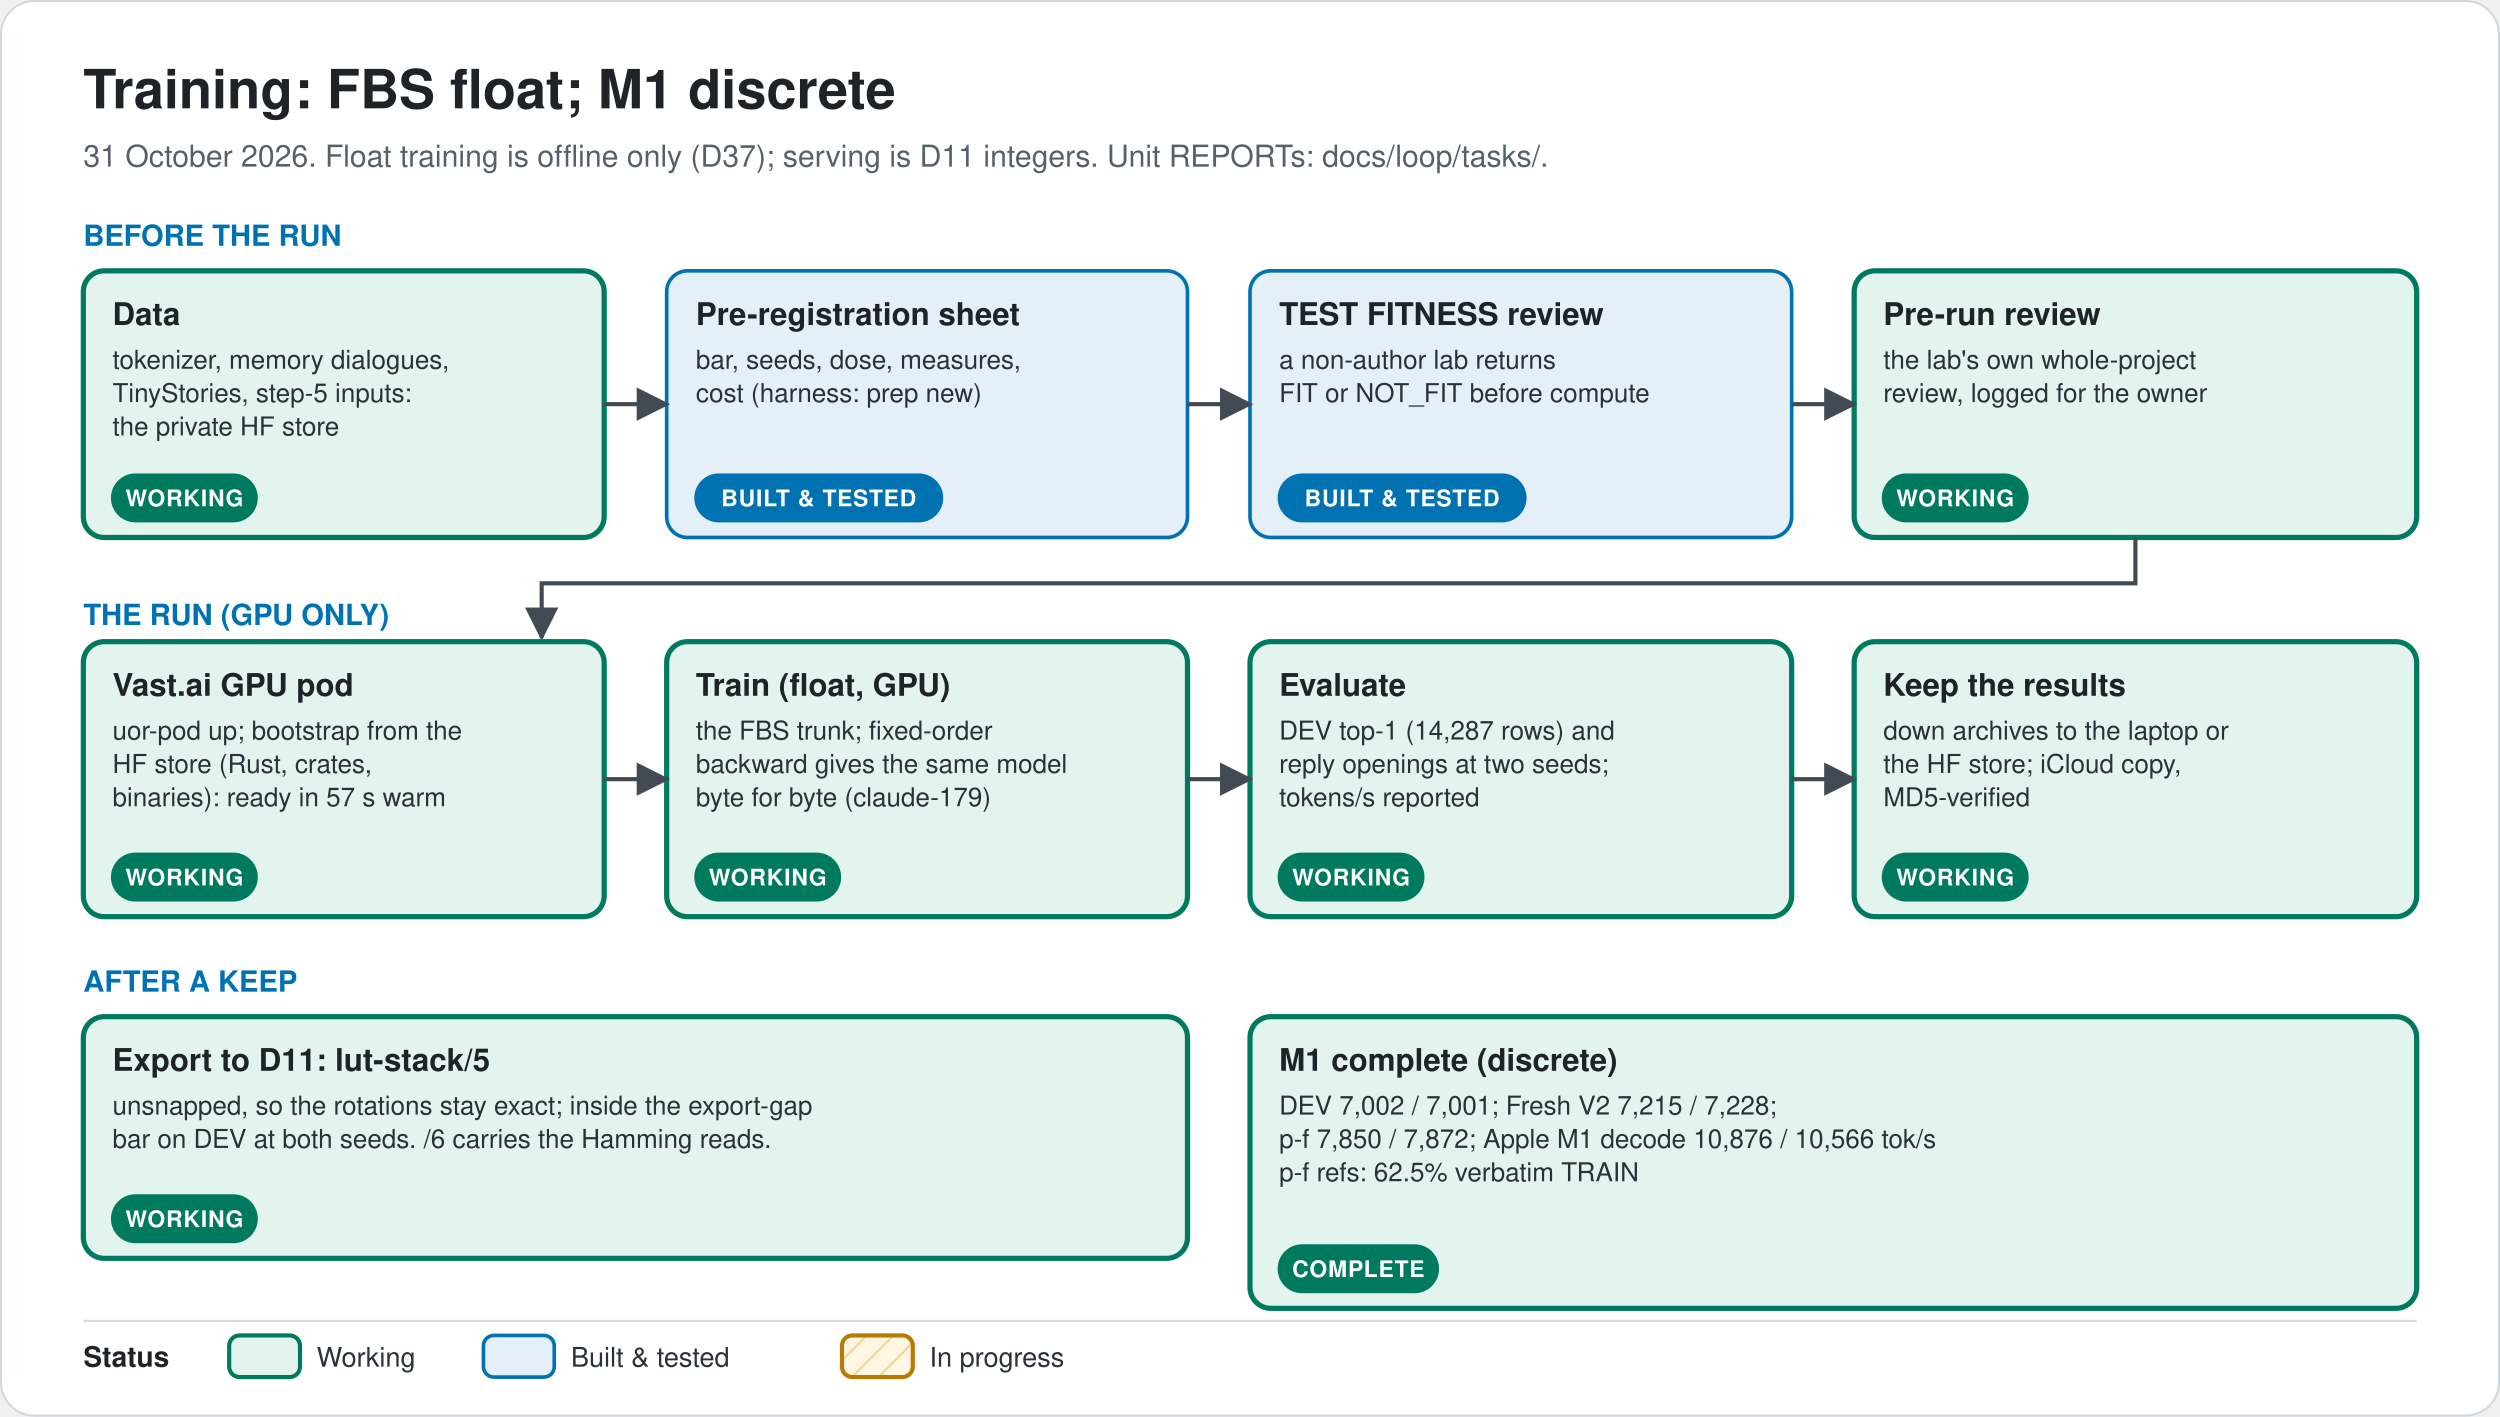
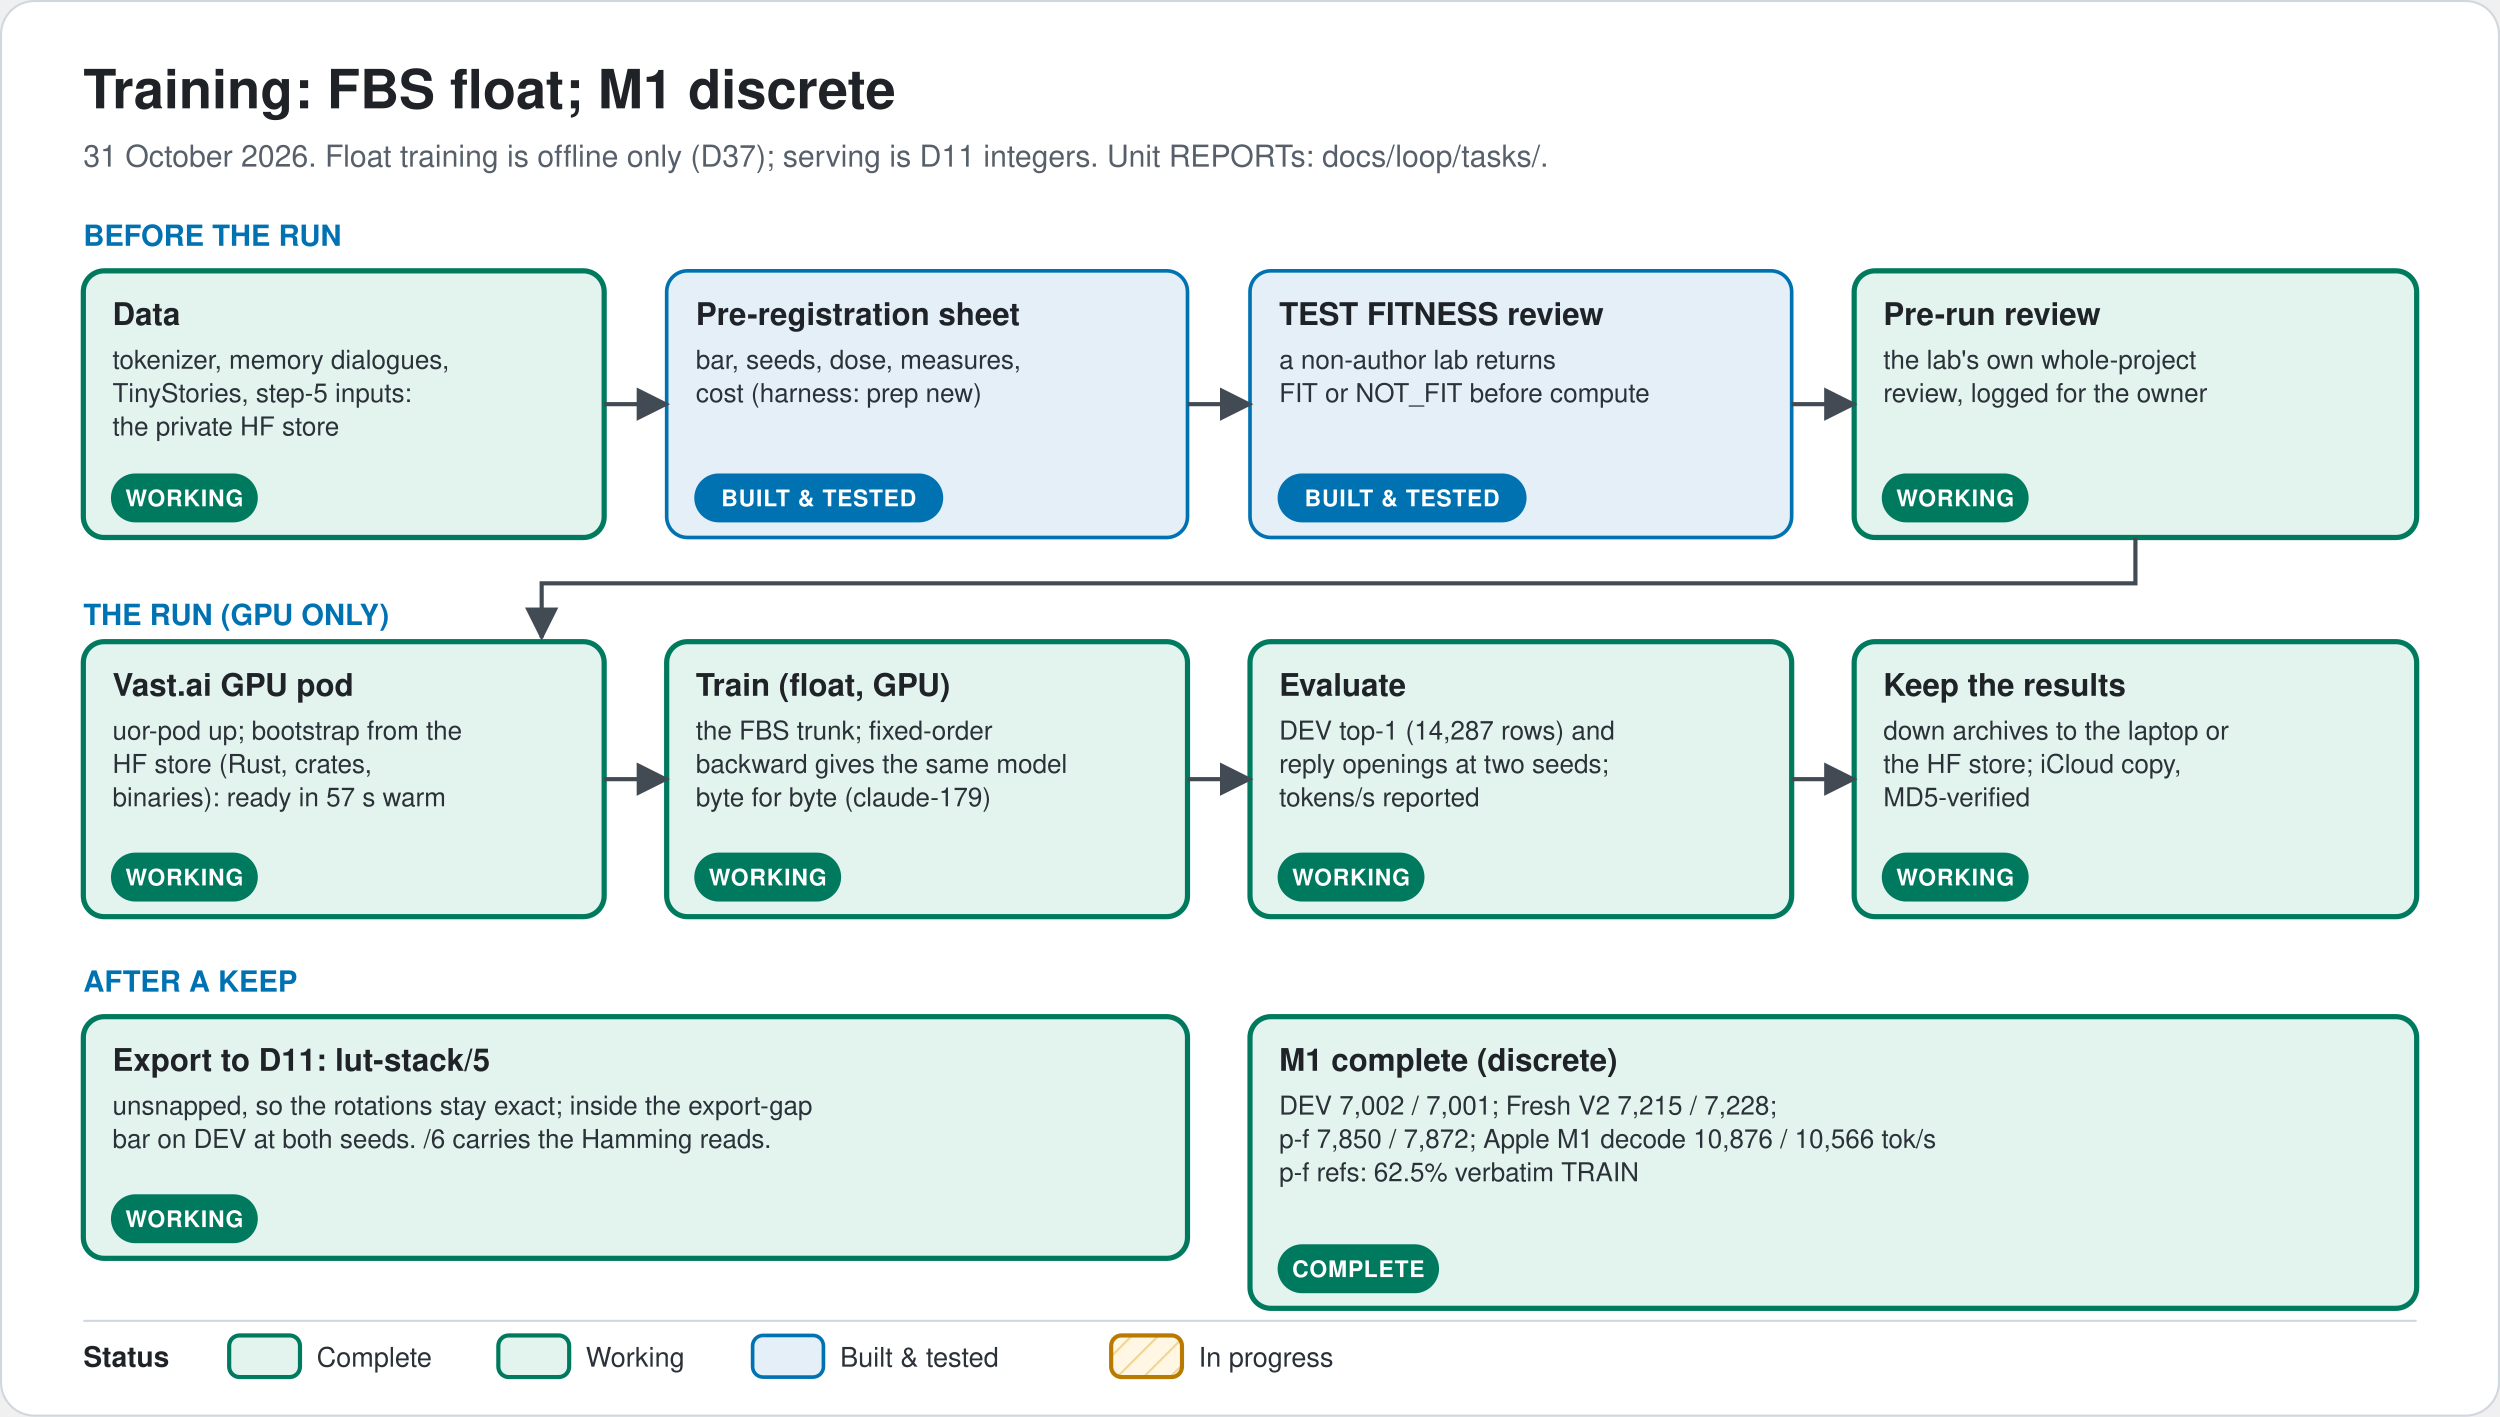
<svg xmlns="http://www.w3.org/2000/svg" viewBox="0 0 1200 680" width="1200" height="680" role="img" aria-labelledby="t d" font-family="-apple-system, BlinkMacSystemFont, 'Segoe UI', Helvetica, Arial, sans-serif">
  <defs>
    <marker id="ah" viewBox="0 0 10 10" refX="9" refY="5" markerWidth="8" markerHeight="8" orient="auto-start-reverse">
      <path d="M0,0 L10,5 L0,10 z" fill="#424A53" />
    </marker>
    <pattern id="hP" width="9" height="9" patternUnits="userSpaceOnUse" patternTransform="rotate(45)">
      <rect width="9" height="9" fill="#FFF7E3" />
      <line x1="0" y1="0" x2="0" y2="9" stroke="#F1D79A" stroke-width="2.2" />
    </pattern>
    <pattern id="hF" width="8" height="8" patternUnits="userSpaceOnUse">
      <rect width="8" height="8" fill="#F0F2F4" />
      <path d="M0,0 L8,8 M8,0 L0,8" stroke="#D3D8DD" stroke-width="1" />
    </pattern>
  </defs>
  <rect x="0.5" y="0.5" width="1199" height="679" rx="16" fill="#FFFFFF" stroke="#D0D7DE" stroke-width="1" />
  <text x="40" y="52" font-size="26" font-weight="700" fill="#1F2328" text-anchor="start">Training: FBS float; M1 discrete</text>
  <text x="40" y="80" font-size="14.5" font-weight="400" fill="#57606A" text-anchor="start">31 October 2026. Float training is offline only (D37); serving is D11 integers. Unit REPORTs: docs/loop/tasks/.</text>
  <text x="40" y="118" font-size="14" font-weight="700" fill="#0072B2" text-anchor="start">BEFORE THE RUN</text>
  <rect x="40" y="130" width="250" height="128" rx="10" fill="#E3F4EE" stroke="#007A5E" stroke-width="2.5" />
  <text x="54" y="156" font-size="15" font-weight="700" fill="#1F2328" text-anchor="start">Data</text>
  <text x="54" y="177" font-size="12.5" font-weight="400" fill="#2B3138" text-anchor="start">tokenizer, memory dialogues,</text>
  <text x="54" y="193" font-size="12.5" font-weight="400" fill="#2B3138" text-anchor="start">TinyStories, step-5 inputs:</text>
  <text x="54" y="209" font-size="12.5" font-weight="400" fill="#2B3138" text-anchor="start">the private HF store</text>
  <rect x="54" y="228" width="69" height="22" rx="11" fill="#007A5E" stroke="#007A5E" stroke-width="1.5" />
  <text x="88.5" y="243" font-size="11" font-weight="700" fill="#FFFFFF" text-anchor="middle" letter-spacing="0.4">WORKING</text>
  <rect x="320" y="130" width="250" height="128" rx="10" fill="#E4EFF8" stroke="#0072B2" stroke-width="1.75" />
  <text x="334" y="156" font-size="15" font-weight="700" fill="#1F2328" text-anchor="start">Pre-registration sheet</text>
  <text x="334" y="177" font-size="12.5" font-weight="400" fill="#2B3138" text-anchor="start">bar, seeds, dose, measures,</text>
  <text x="334" y="193" font-size="12.5" font-weight="400" fill="#2B3138" text-anchor="start">cost (harness: prep new)</text>
  <rect x="334" y="228" width="118" height="22" rx="11" fill="#0072B2" stroke="#0072B2" stroke-width="1.5" />
  <text x="393" y="243" font-size="11" font-weight="700" fill="#FFFFFF" text-anchor="middle" letter-spacing="0.4">BUILT &amp; TESTED</text>
  <rect x="600" y="130" width="260" height="128" rx="10" fill="#E4EFF8" stroke="#0072B2" stroke-width="1.75" />
  <text x="614" y="156" font-size="15" font-weight="700" fill="#1F2328" text-anchor="start">TEST FITNESS review</text>
  <text x="614" y="177" font-size="12.5" font-weight="400" fill="#2B3138" text-anchor="start">a non-author lab returns</text>
  <text x="614" y="193" font-size="12.5" font-weight="400" fill="#2B3138" text-anchor="start">FIT or NOT_FIT before compute</text>
  <rect x="614" y="228" width="118" height="22" rx="11" fill="#0072B2" stroke="#0072B2" stroke-width="1.5" />
  <text x="673" y="243" font-size="11" font-weight="700" fill="#FFFFFF" text-anchor="middle" letter-spacing="0.4">BUILT &amp; TESTED</text>
  <rect x="890" y="130" width="270" height="128" rx="10" fill="#E3F4EE" stroke="#007A5E" stroke-width="2.5" />
  <text x="904" y="156" font-size="15" font-weight="700" fill="#1F2328" text-anchor="start">Pre-run review</text>
  <text x="904" y="177" font-size="12.5" font-weight="400" fill="#2B3138" text-anchor="start">the lab's own whole-project</text>
  <text x="904" y="193" font-size="12.5" font-weight="400" fill="#2B3138" text-anchor="start">review, logged for the owner</text>
  <rect x="904" y="228" width="69" height="22" rx="11" fill="#007A5E" stroke="#007A5E" stroke-width="1.5" />
  <text x="938.5" y="243" font-size="11" font-weight="700" fill="#FFFFFF" text-anchor="middle" letter-spacing="0.4">WORKING</text>
  <path d="M290,194 L320,194" fill="none" stroke="#424A53" stroke-width="2" marker-end="url(#ah)" />
  <path d="M570,194 L600,194" fill="none" stroke="#424A53" stroke-width="2" marker-end="url(#ah)" />
  <path d="M860,194 L890,194" fill="none" stroke="#424A53" stroke-width="2" marker-end="url(#ah)" />
  <path d="M1025,258 L1025,280 L260,280 L260,306" fill="none" stroke="#424A53" stroke-width="2" marker-end="url(#ah)" />
  <text x="40" y="300" font-size="14" font-weight="700" fill="#0072B2" text-anchor="start">THE RUN (GPU ONLY)</text>
  <rect x="40" y="308" width="250" height="132" rx="10" fill="#E3F4EE" stroke="#007A5E" stroke-width="2.5" />
  <text x="54" y="334" font-size="15" font-weight="700" fill="#1F2328" text-anchor="start">Vast.ai GPU pod</text>
  <text x="54" y="355" font-size="12.5" font-weight="400" fill="#2B3138" text-anchor="start">uor-pod up; bootstrap from the</text>
  <text x="54" y="371" font-size="12.5" font-weight="400" fill="#2B3138" text-anchor="start">HF store (Rust, crates,</text>
  <text x="54" y="387" font-size="12.5" font-weight="400" fill="#2B3138" text-anchor="start">binaries): ready in 57 s warm</text>
  <rect x="54" y="410" width="69" height="22" rx="11" fill="#007A5E" stroke="#007A5E" stroke-width="1.5" />
  <text x="88.5" y="425" font-size="11" font-weight="700" fill="#FFFFFF" text-anchor="middle" letter-spacing="0.4">WORKING</text>
  <rect x="320" y="308" width="250" height="132" rx="10" fill="#E3F4EE" stroke="#007A5E" stroke-width="2.5" />
  <text x="334" y="334" font-size="15" font-weight="700" fill="#1F2328" text-anchor="start">Train (float, GPU)</text>
  <text x="334" y="355" font-size="12.5" font-weight="400" fill="#2B3138" text-anchor="start">the FBS trunk; fixed-order</text>
  <text x="334" y="371" font-size="12.5" font-weight="400" fill="#2B3138" text-anchor="start">backward gives the same model</text>
  <text x="334" y="387" font-size="12.5" font-weight="400" fill="#2B3138" text-anchor="start">byte for byte (claude-179)</text>
  <rect x="334" y="410" width="69" height="22" rx="11" fill="#007A5E" stroke="#007A5E" stroke-width="1.5" />
  <text x="368.5" y="425" font-size="11" font-weight="700" fill="#FFFFFF" text-anchor="middle" letter-spacing="0.4">WORKING</text>
  <rect x="600" y="308" width="260" height="132" rx="10" fill="#E3F4EE" stroke="#007A5E" stroke-width="2.5" />
  <text x="614" y="334" font-size="15" font-weight="700" fill="#1F2328" text-anchor="start">Evaluate</text>
  <text x="614" y="355" font-size="12.5" font-weight="400" fill="#2B3138" text-anchor="start">DEV top-1 (14,287 rows) and</text>
  <text x="614" y="371" font-size="12.5" font-weight="400" fill="#2B3138" text-anchor="start">reply openings at two seeds;</text>
  <text x="614" y="387" font-size="12.5" font-weight="400" fill="#2B3138" text-anchor="start">tokens/s reported</text>
  <rect x="614" y="410" width="69" height="22" rx="11" fill="#007A5E" stroke="#007A5E" stroke-width="1.5" />
  <text x="648.5" y="425" font-size="11" font-weight="700" fill="#FFFFFF" text-anchor="middle" letter-spacing="0.4">WORKING</text>
  <rect x="890" y="308" width="270" height="132" rx="10" fill="#E3F4EE" stroke="#007A5E" stroke-width="2.5" />
  <text x="904" y="334" font-size="15" font-weight="700" fill="#1F2328" text-anchor="start">Keep the results</text>
  <text x="904" y="355" font-size="12.5" font-weight="400" fill="#2B3138" text-anchor="start">down archives to the laptop or</text>
  <text x="904" y="371" font-size="12.5" font-weight="400" fill="#2B3138" text-anchor="start">the HF store; iCloud copy,</text>
  <text x="904" y="387" font-size="12.5" font-weight="400" fill="#2B3138" text-anchor="start">MD5-verified</text>
  <rect x="904" y="410" width="69" height="22" rx="11" fill="#007A5E" stroke="#007A5E" stroke-width="1.5" />
  <text x="938.5" y="425" font-size="11" font-weight="700" fill="#FFFFFF" text-anchor="middle" letter-spacing="0.4">WORKING</text>
  <path d="M290,374 L320,374" fill="none" stroke="#424A53" stroke-width="2" marker-end="url(#ah)" />
  <path d="M570,374 L600,374" fill="none" stroke="#424A53" stroke-width="2" marker-end="url(#ah)" />
  <path d="M860,374 L890,374" fill="none" stroke="#424A53" stroke-width="2" marker-end="url(#ah)" />
  <text x="40" y="476" font-size="14" font-weight="700" fill="#0072B2" text-anchor="start">AFTER A KEEP</text>
  <rect x="40" y="488" width="530" height="116" rx="10" fill="#E3F4EE" stroke="#007A5E" stroke-width="2.5" />
  <text x="54" y="514" font-size="15" font-weight="700" fill="#1F2328" text-anchor="start">Export to D11: lut-stack/5</text>
  <text x="54" y="535" font-size="12.5" font-weight="400" fill="#2B3138" text-anchor="start">unsnapped, so the rotations stay exact; inside the export-gap</text>
  <text x="54" y="551" font-size="12.5" font-weight="400" fill="#2B3138" text-anchor="start">bar on DEV at both seeds. /6 carries the Hamming reads.</text>
  <rect x="54" y="574" width="69" height="22" rx="11" fill="#007A5E" stroke="#007A5E" stroke-width="1.5" />
  <text x="88.5" y="589" font-size="11" font-weight="700" fill="#FFFFFF" text-anchor="middle" letter-spacing="0.4">WORKING</text>
  <rect x="600" y="488" width="560" height="140" rx="10" fill="#E3F4EE" stroke="#007A5E" stroke-width="2.5" />
  <text x="614" y="514" font-size="15" font-weight="700" fill="#1F2328" text-anchor="start">M1 complete (discrete)</text>
  <text x="614" y="535" font-size="12.5" font-weight="400" fill="#2B3138" text-anchor="start">DEV 7,002 / 7,001; Fresh V2 7,215 / 7,228;</text>
  <text x="614" y="551" font-size="12.5" font-weight="400" fill="#2B3138" text-anchor="start">p-f 7,850 / 7,872; Apple M1 decode 10,876 / 10,566 tok/s</text>
  <text x="614" y="567" font-size="12.5" font-weight="400" fill="#2B3138" text-anchor="start">p-f refs: 62.5% verbatim TRAIN</text>
  <rect x="614" y="598" width="76" height="22" rx="11" fill="#007A5E" stroke="#007A5E" stroke-width="1.5" />
  <text x="652" y="613" font-size="11" font-weight="700" fill="#FFFFFF" text-anchor="middle" letter-spacing="0.4">COMPLETE</text>
  <path d="M40,634 L1160,634" fill="none" stroke="#D0D7DE" stroke-width="1" />
  <text x="40" y="656" font-size="13.5" font-weight="700" fill="#1F2328" text-anchor="start">Status</text>
  <rect x="110" y="641" width="34" height="20" rx="5" fill="#E3F4EE" stroke="#007A5E" stroke-width="2" />
-   <text x="152" y="656" font-size="13" font-weight="400" fill="#2B3138" text-anchor="start">Working</text>
-   <rect x="232.05" y="641" width="34" height="20" rx="5" fill="#E4EFF8" stroke="#0072B2" stroke-width="1.75" />
-   <text x="274.05" y="656" font-size="13" font-weight="400" fill="#2B3138" text-anchor="start">Built &amp; tested</text>
-   <rect x="404.15" y="641" width="34" height="20" rx="5" fill="url(#hP)" stroke="#B87A00" stroke-width="2" />
-   <text x="446.15" y="656" font-size="13" font-weight="400" fill="#2B3138" text-anchor="start">In progress</text>
+   <text x="152" y="656" font-size="13" font-weight="400" fill="#2B3138" text-anchor="start">Complete</text>
+   <rect x="239.2" y="641" width="34" height="20" rx="5" fill="#E3F4EE" stroke="#007A5E" stroke-width="2" />
+   <text x="281.2" y="656" font-size="13" font-weight="400" fill="#2B3138" text-anchor="start">Working</text>
+   <rect x="361.25" y="641" width="34" height="20" rx="5" fill="#E4EFF8" stroke="#0072B2" stroke-width="1.75" />
+   <text x="403.25" y="656" font-size="13" font-weight="400" fill="#2B3138" text-anchor="start">Built &amp; tested</text>
+   <rect x="533.35" y="641" width="34" height="20" rx="5" fill="url(#hP)" stroke="#B87A00" stroke-width="2" />
+   <text x="575.35" y="656" font-size="13" font-weight="400" fill="#2B3138" text-anchor="start">In progress</text>
</svg>
